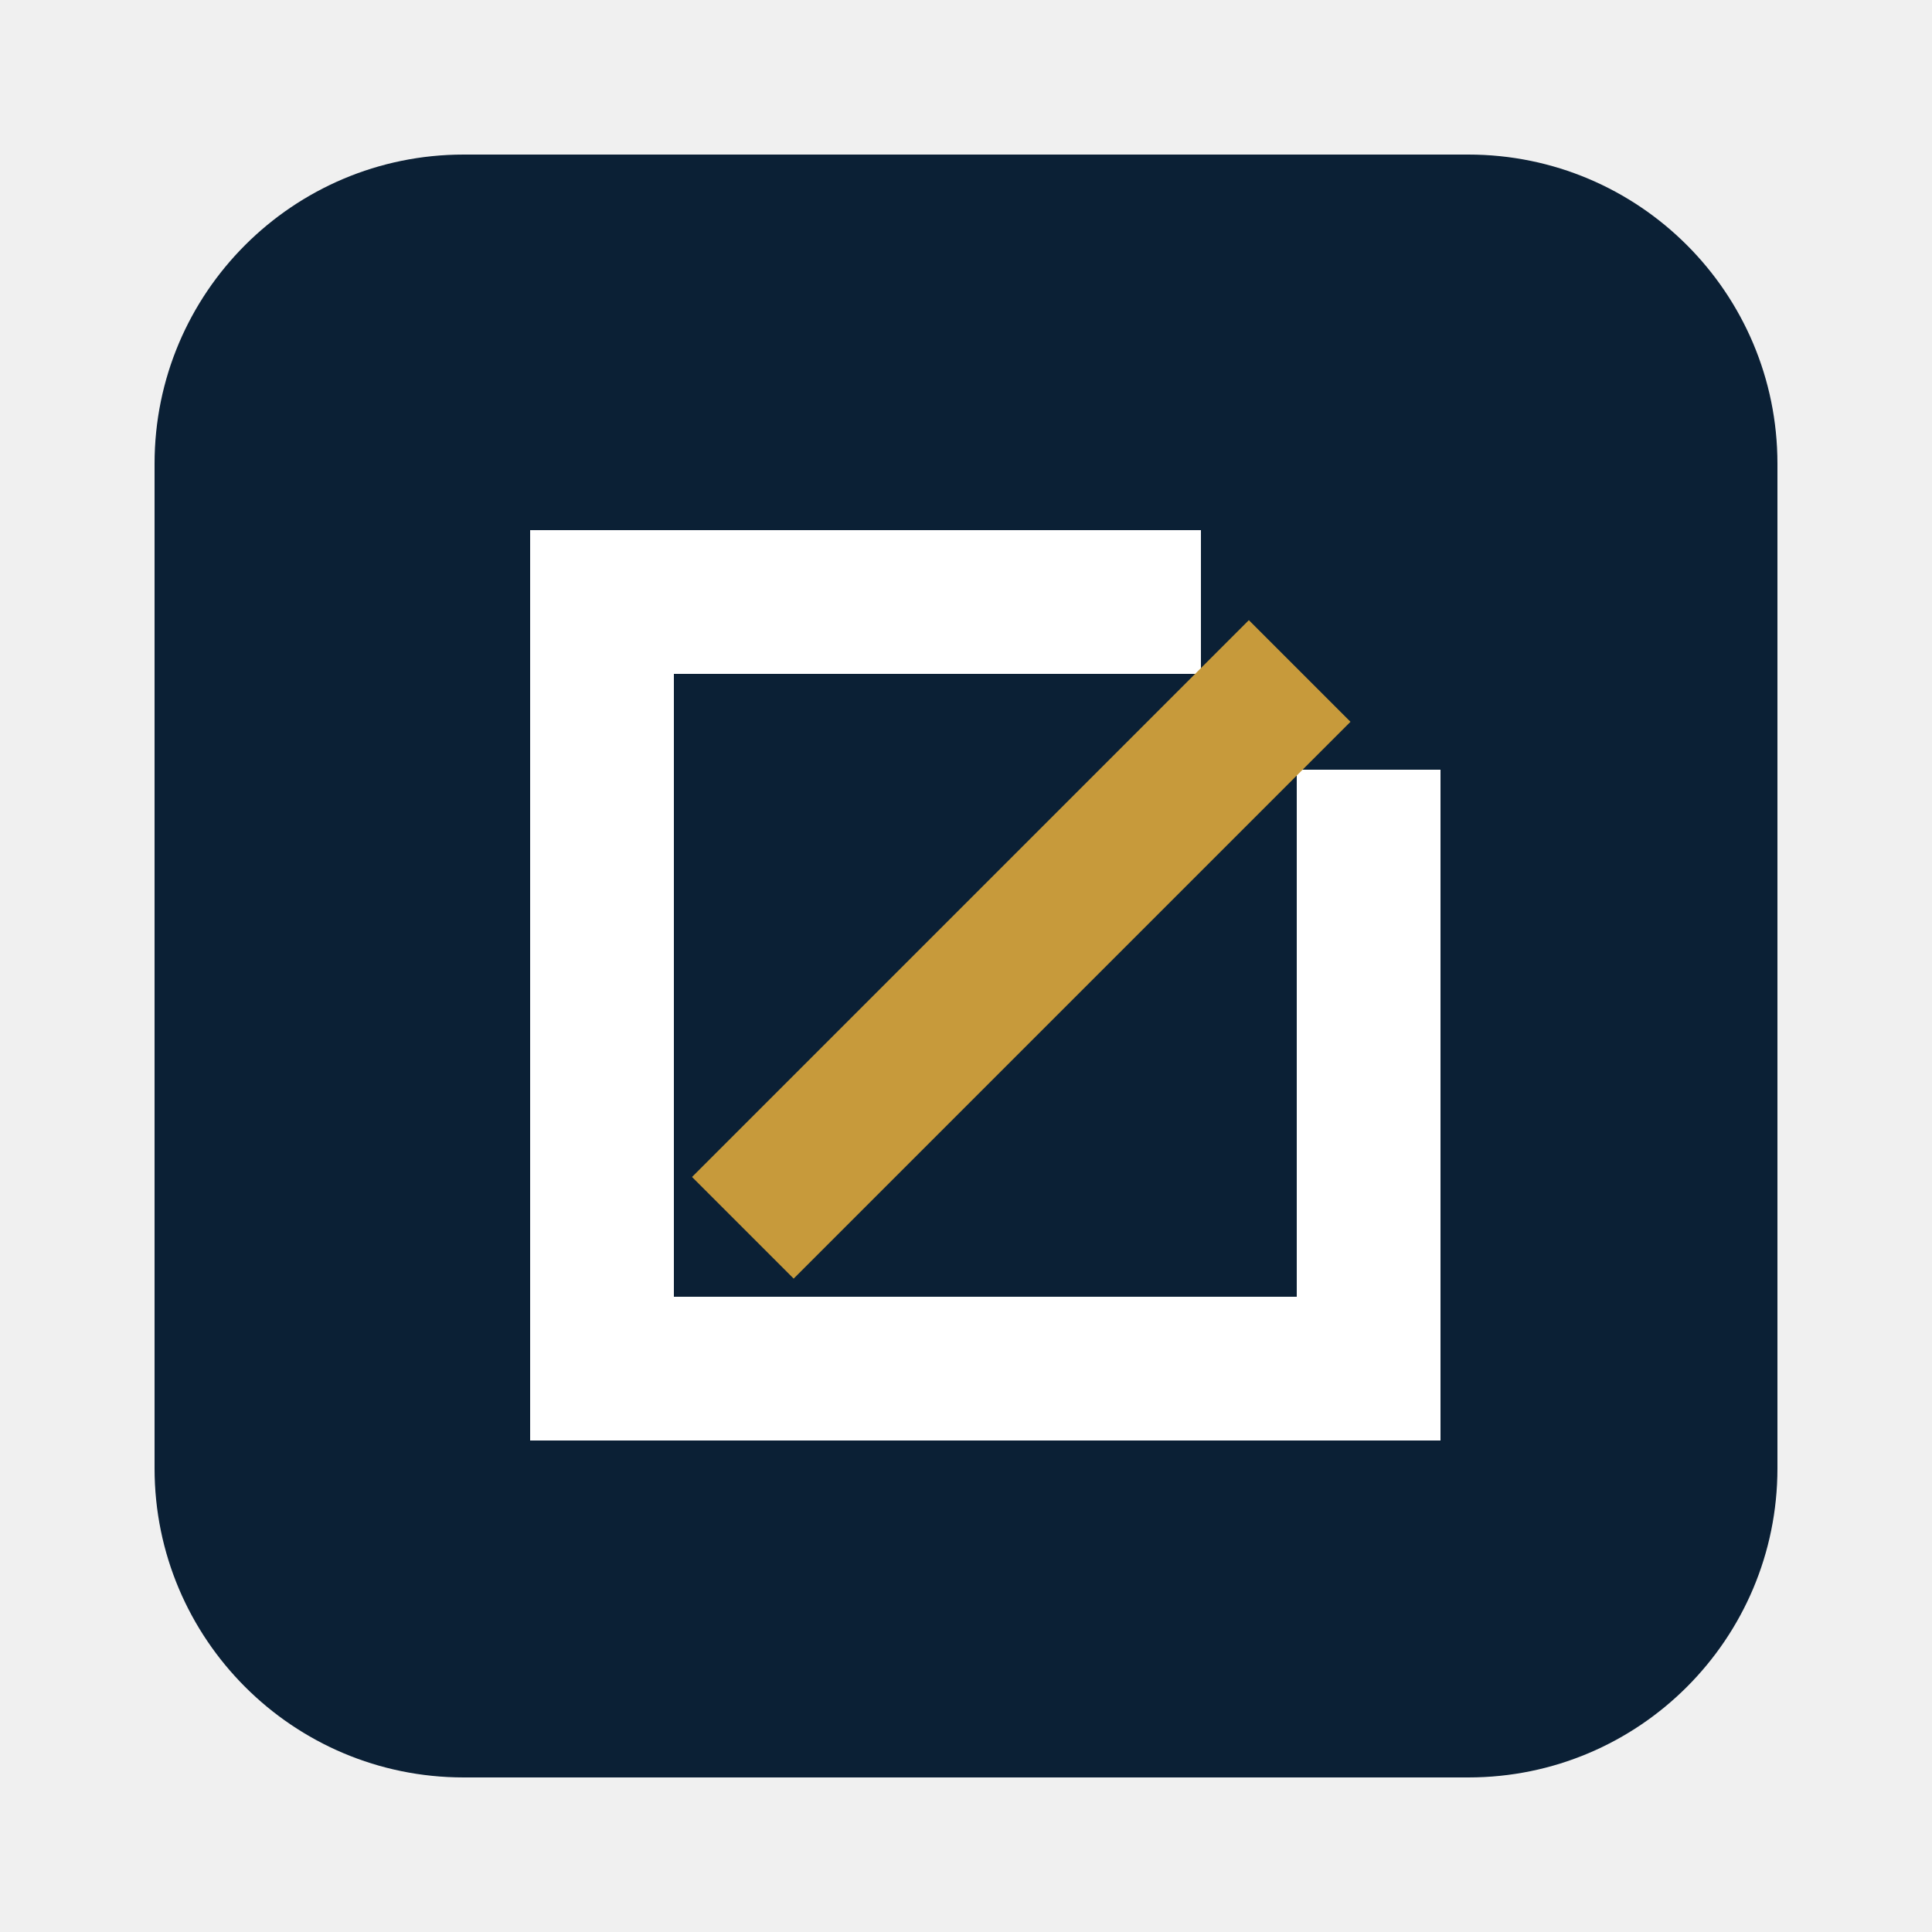
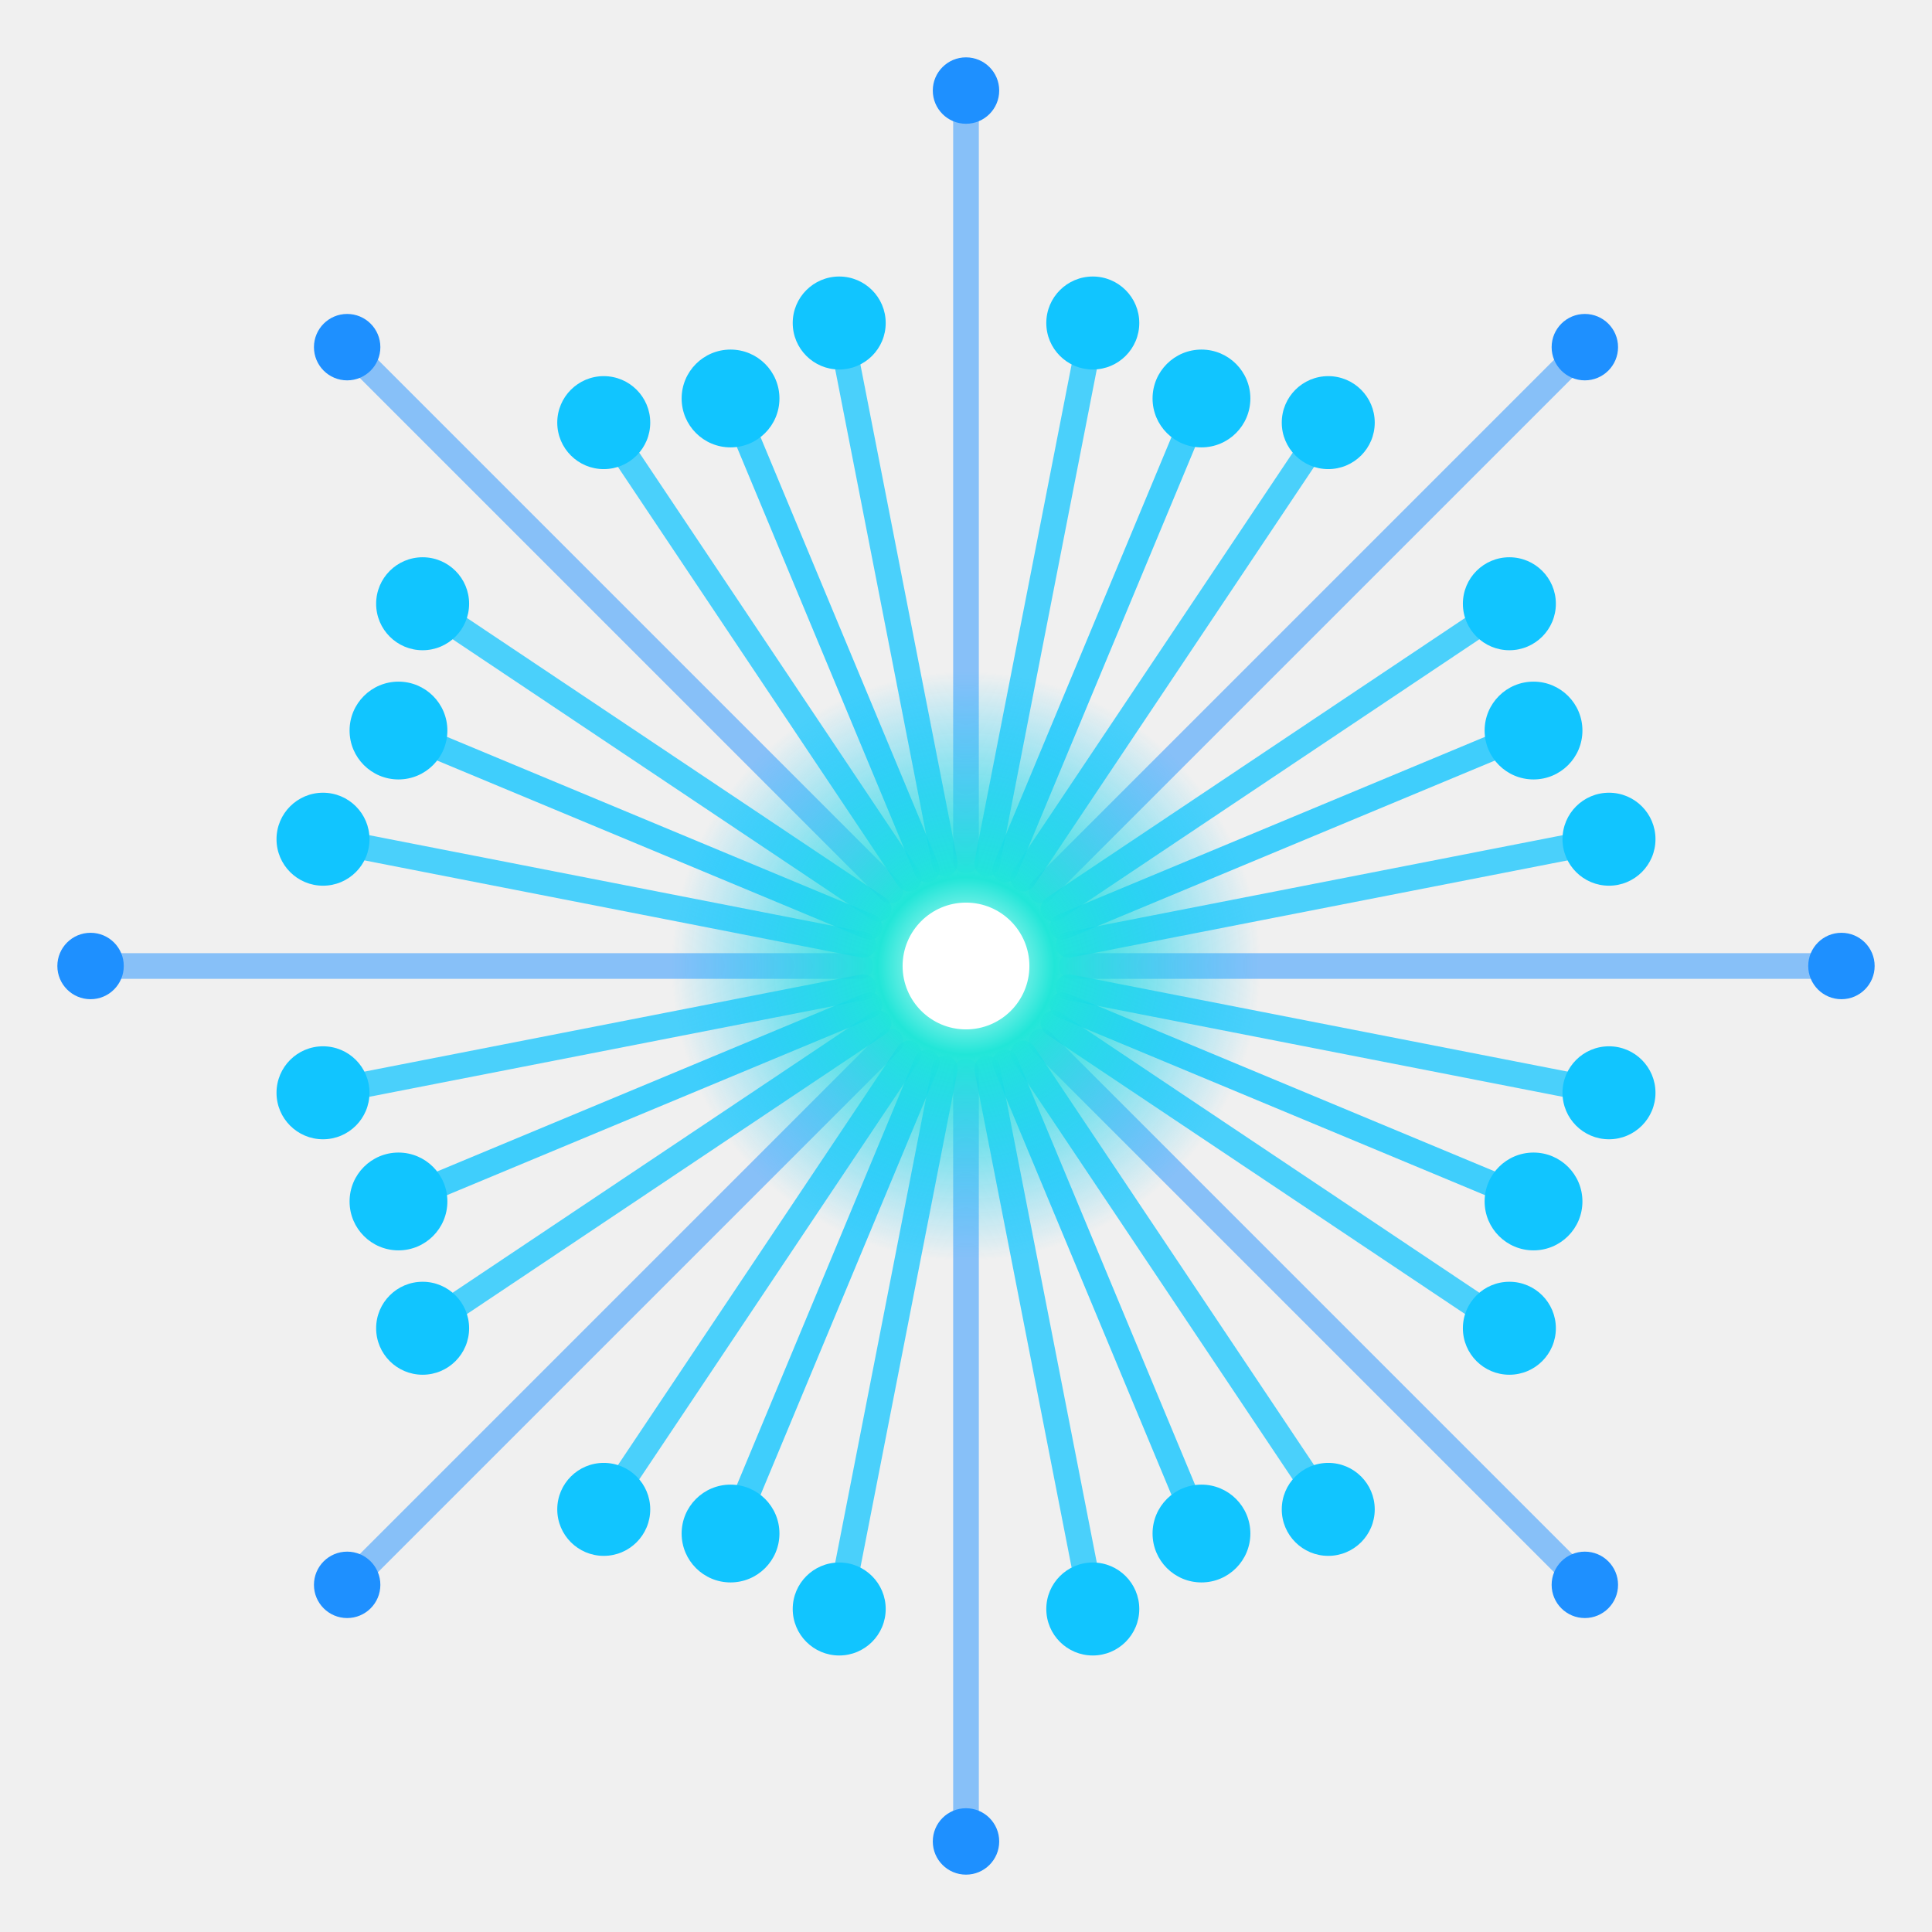
- <svg xmlns="http://www.w3.org/2000/svg" width="120" height="120" viewBox="0 0 100 100">
-   <rect x="8" y="8" width="84" height="84" rx="16" fill="#0B2035" />
-   <g transform="translate(20 20) scale(.62)">
-     <path d="M18 18 H62" fill="none" stroke="#FFFFFF" stroke-width="12" stroke-linecap="square" />
-     <path d="M82 38 V82 H18 V18" fill="none" stroke="#FFFFFF" stroke-width="12" stroke-linejoin="miter" stroke-linecap="square" />
-     <path d="M34 66 L72 28" fill="none" stroke="#C79A3B" stroke-width="12" stroke-linecap="square" />
+ <svg xmlns="http://www.w3.org/2000/svg" viewBox="0 0 64 64" width="64" height="64">
+   <defs>
+     <radialGradient id="core" cx="50%" cy="50%" r="50%">
+       <stop offset="0%" stop-color="#FFFFFF" />
+       <stop offset="30%" stop-color="#21E6D8" />
+       <stop offset="100%" stop-color="#11C5FF" stop-opacity="0" />
+     </radialGradient>
+   </defs>
+   <g>
+     <line x1="35.5" y1="32.0" x2="61.0" y2="32.0" stroke="#1E90FF" stroke-width="0.85" stroke-opacity="0.50" stroke-linecap="round" />
+     <circle cx="61.0" cy="32.0" r="1.10" fill="#1E90FF" />
+     <line x1="35.4" y1="32.7" x2="53.3" y2="36.2" stroke="#11C5FF" stroke-width="0.85" stroke-opacity="0.74" stroke-linecap="round" />
+     <circle cx="53.3" cy="36.2" r="1.54" fill="#11C5FF" />
+     <line x1="35.2" y1="33.3" x2="50.8" y2="39.8" stroke="#11C5FF" stroke-width="0.85" stroke-opacity="0.79" stroke-linecap="round" />
+     <circle cx="50.8" cy="39.8" r="1.62" fill="#11C5FF" />
+     <line x1="34.9" y1="33.9" x2="50.0" y2="44.0" stroke="#11C5FF" stroke-width="0.85" stroke-opacity="0.74" stroke-linecap="round" />
+     <circle cx="50.0" cy="44.0" r="1.54" fill="#11C5FF" />
+     <line x1="34.5" y1="34.5" x2="52.5" y2="52.5" stroke="#1E90FF" stroke-width="0.85" stroke-opacity="0.50" stroke-linecap="round" />
+     <circle cx="52.5" cy="52.5" r="1.10" fill="#1E90FF" />
+     <line x1="33.9" y1="34.9" x2="44.0" y2="50.0" stroke="#11C5FF" stroke-width="0.85" stroke-opacity="0.74" stroke-linecap="round" />
+     <circle cx="44.0" cy="50.0" r="1.54" fill="#11C5FF" />
+     <line x1="33.3" y1="35.2" x2="39.8" y2="50.8" stroke="#11C5FF" stroke-width="0.85" stroke-opacity="0.79" stroke-linecap="round" />
+     <circle cx="39.8" cy="50.8" r="1.62" fill="#11C5FF" />
+     <line x1="32.7" y1="35.4" x2="36.2" y2="53.3" stroke="#11C5FF" stroke-width="0.85" stroke-opacity="0.74" stroke-linecap="round" />
+     <circle cx="36.2" cy="53.3" r="1.54" fill="#11C5FF" />
+     <line x1="32.0" y1="35.5" x2="32.0" y2="61.0" stroke="#1E90FF" stroke-width="0.85" stroke-opacity="0.50" stroke-linecap="round" />
+     <circle cx="32.0" cy="61.0" r="1.10" fill="#1E90FF" />
+     <line x1="31.3" y1="35.4" x2="27.8" y2="53.3" stroke="#11C5FF" stroke-width="0.85" stroke-opacity="0.74" stroke-linecap="round" />
+     <circle cx="27.8" cy="53.3" r="1.54" fill="#11C5FF" />
+     <line x1="30.7" y1="35.2" x2="24.2" y2="50.8" stroke="#11C5FF" stroke-width="0.85" stroke-opacity="0.79" stroke-linecap="round" />
+     <circle cx="24.2" cy="50.8" r="1.62" fill="#11C5FF" />
+     <line x1="30.1" y1="34.9" x2="20.0" y2="50.0" stroke="#11C5FF" stroke-width="0.85" stroke-opacity="0.74" stroke-linecap="round" />
+     <circle cx="20.0" cy="50.0" r="1.54" fill="#11C5FF" />
+     <line x1="29.5" y1="34.5" x2="11.5" y2="52.5" stroke="#1E90FF" stroke-width="0.85" stroke-opacity="0.50" stroke-linecap="round" />
+     <circle cx="11.5" cy="52.5" r="1.10" fill="#1E90FF" />
+     <line x1="29.1" y1="33.9" x2="14.0" y2="44.0" stroke="#11C5FF" stroke-width="0.85" stroke-opacity="0.74" stroke-linecap="round" />
+     <circle cx="14.0" cy="44.0" r="1.54" fill="#11C5FF" />
+     <line x1="28.8" y1="33.3" x2="13.2" y2="39.8" stroke="#11C5FF" stroke-width="0.85" stroke-opacity="0.79" stroke-linecap="round" />
+     <circle cx="13.2" cy="39.8" r="1.62" fill="#11C5FF" />
+     <line x1="28.6" y1="32.7" x2="10.7" y2="36.2" stroke="#11C5FF" stroke-width="0.85" stroke-opacity="0.74" stroke-linecap="round" />
+     <circle cx="10.7" cy="36.2" r="1.54" fill="#11C5FF" />
+     <line x1="28.5" y1="32.0" x2="3.0" y2="32.0" stroke="#1E90FF" stroke-width="0.85" stroke-opacity="0.50" stroke-linecap="round" />
+     <circle cx="3.0" cy="32.0" r="1.10" fill="#1E90FF" />
+     <line x1="28.6" y1="31.3" x2="10.7" y2="27.8" stroke="#11C5FF" stroke-width="0.85" stroke-opacity="0.74" stroke-linecap="round" />
+     <circle cx="10.7" cy="27.8" r="1.54" fill="#11C5FF" />
+     <line x1="28.8" y1="30.7" x2="13.2" y2="24.2" stroke="#11C5FF" stroke-width="0.85" stroke-opacity="0.79" stroke-linecap="round" />
+     <circle cx="13.2" cy="24.2" r="1.62" fill="#11C5FF" />
+     <line x1="29.1" y1="30.1" x2="14.0" y2="20.0" stroke="#11C5FF" stroke-width="0.85" stroke-opacity="0.74" stroke-linecap="round" />
+     <circle cx="14.0" cy="20.0" r="1.54" fill="#11C5FF" />
+     <line x1="29.5" y1="29.5" x2="11.5" y2="11.5" stroke="#1E90FF" stroke-width="0.85" stroke-opacity="0.50" stroke-linecap="round" />
+     <circle cx="11.5" cy="11.5" r="1.10" fill="#1E90FF" />
+     <line x1="30.1" y1="29.1" x2="20.0" y2="14.0" stroke="#11C5FF" stroke-width="0.85" stroke-opacity="0.74" stroke-linecap="round" />
+     <circle cx="20.0" cy="14.0" r="1.54" fill="#11C5FF" />
+     <line x1="30.7" y1="28.8" x2="24.2" y2="13.2" stroke="#11C5FF" stroke-width="0.85" stroke-opacity="0.79" stroke-linecap="round" />
+     <circle cx="24.2" cy="13.2" r="1.62" fill="#11C5FF" />
+     <line x1="31.3" y1="28.6" x2="27.8" y2="10.7" stroke="#11C5FF" stroke-width="0.85" stroke-opacity="0.74" stroke-linecap="round" />
+     <circle cx="27.8" cy="10.7" r="1.54" fill="#11C5FF" />
+     <line x1="32.0" y1="28.5" x2="32.0" y2="3.0" stroke="#1E90FF" stroke-width="0.85" stroke-opacity="0.50" stroke-linecap="round" />
+     <circle cx="32.0" cy="3.0" r="1.10" fill="#1E90FF" />
+     <line x1="32.7" y1="28.6" x2="36.2" y2="10.7" stroke="#11C5FF" stroke-width="0.85" stroke-opacity="0.74" stroke-linecap="round" />
+     <circle cx="36.2" cy="10.7" r="1.54" fill="#11C5FF" />
+     <line x1="33.3" y1="28.8" x2="39.8" y2="13.2" stroke="#11C5FF" stroke-width="0.85" stroke-opacity="0.79" stroke-linecap="round" />
+     <circle cx="39.8" cy="13.2" r="1.62" fill="#11C5FF" />
+     <line x1="33.9" y1="29.1" x2="44.0" y2="14.0" stroke="#11C5FF" stroke-width="0.85" stroke-opacity="0.74" stroke-linecap="round" />
+     <circle cx="44.0" cy="14.0" r="1.54" fill="#11C5FF" />
+     <line x1="34.5" y1="29.5" x2="52.5" y2="11.5" stroke="#1E90FF" stroke-width="0.85" stroke-opacity="0.50" stroke-linecap="round" />
+     <circle cx="52.5" cy="11.5" r="1.10" fill="#1E90FF" />
+     <line x1="34.9" y1="30.1" x2="50.0" y2="20.0" stroke="#11C5FF" stroke-width="0.85" stroke-opacity="0.74" stroke-linecap="round" />
+     <circle cx="50.0" cy="20.0" r="1.54" fill="#11C5FF" />
+     <line x1="35.2" y1="30.7" x2="50.8" y2="24.2" stroke="#11C5FF" stroke-width="0.85" stroke-opacity="0.79" stroke-linecap="round" />
+     <circle cx="50.8" cy="24.2" r="1.62" fill="#11C5FF" />
+     <line x1="35.4" y1="31.3" x2="53.3" y2="27.8" stroke="#11C5FF" stroke-width="0.85" stroke-opacity="0.74" stroke-linecap="round" />
+     <circle cx="53.3" cy="27.8" r="1.54" fill="#11C5FF" />
+     <circle cx="32.0" cy="32.0" r="9.8" fill="url(#core)" />
+     <circle cx="32.0" cy="32.0" r="2.1" fill="#FFFFFF" />
  </g>
</svg>
